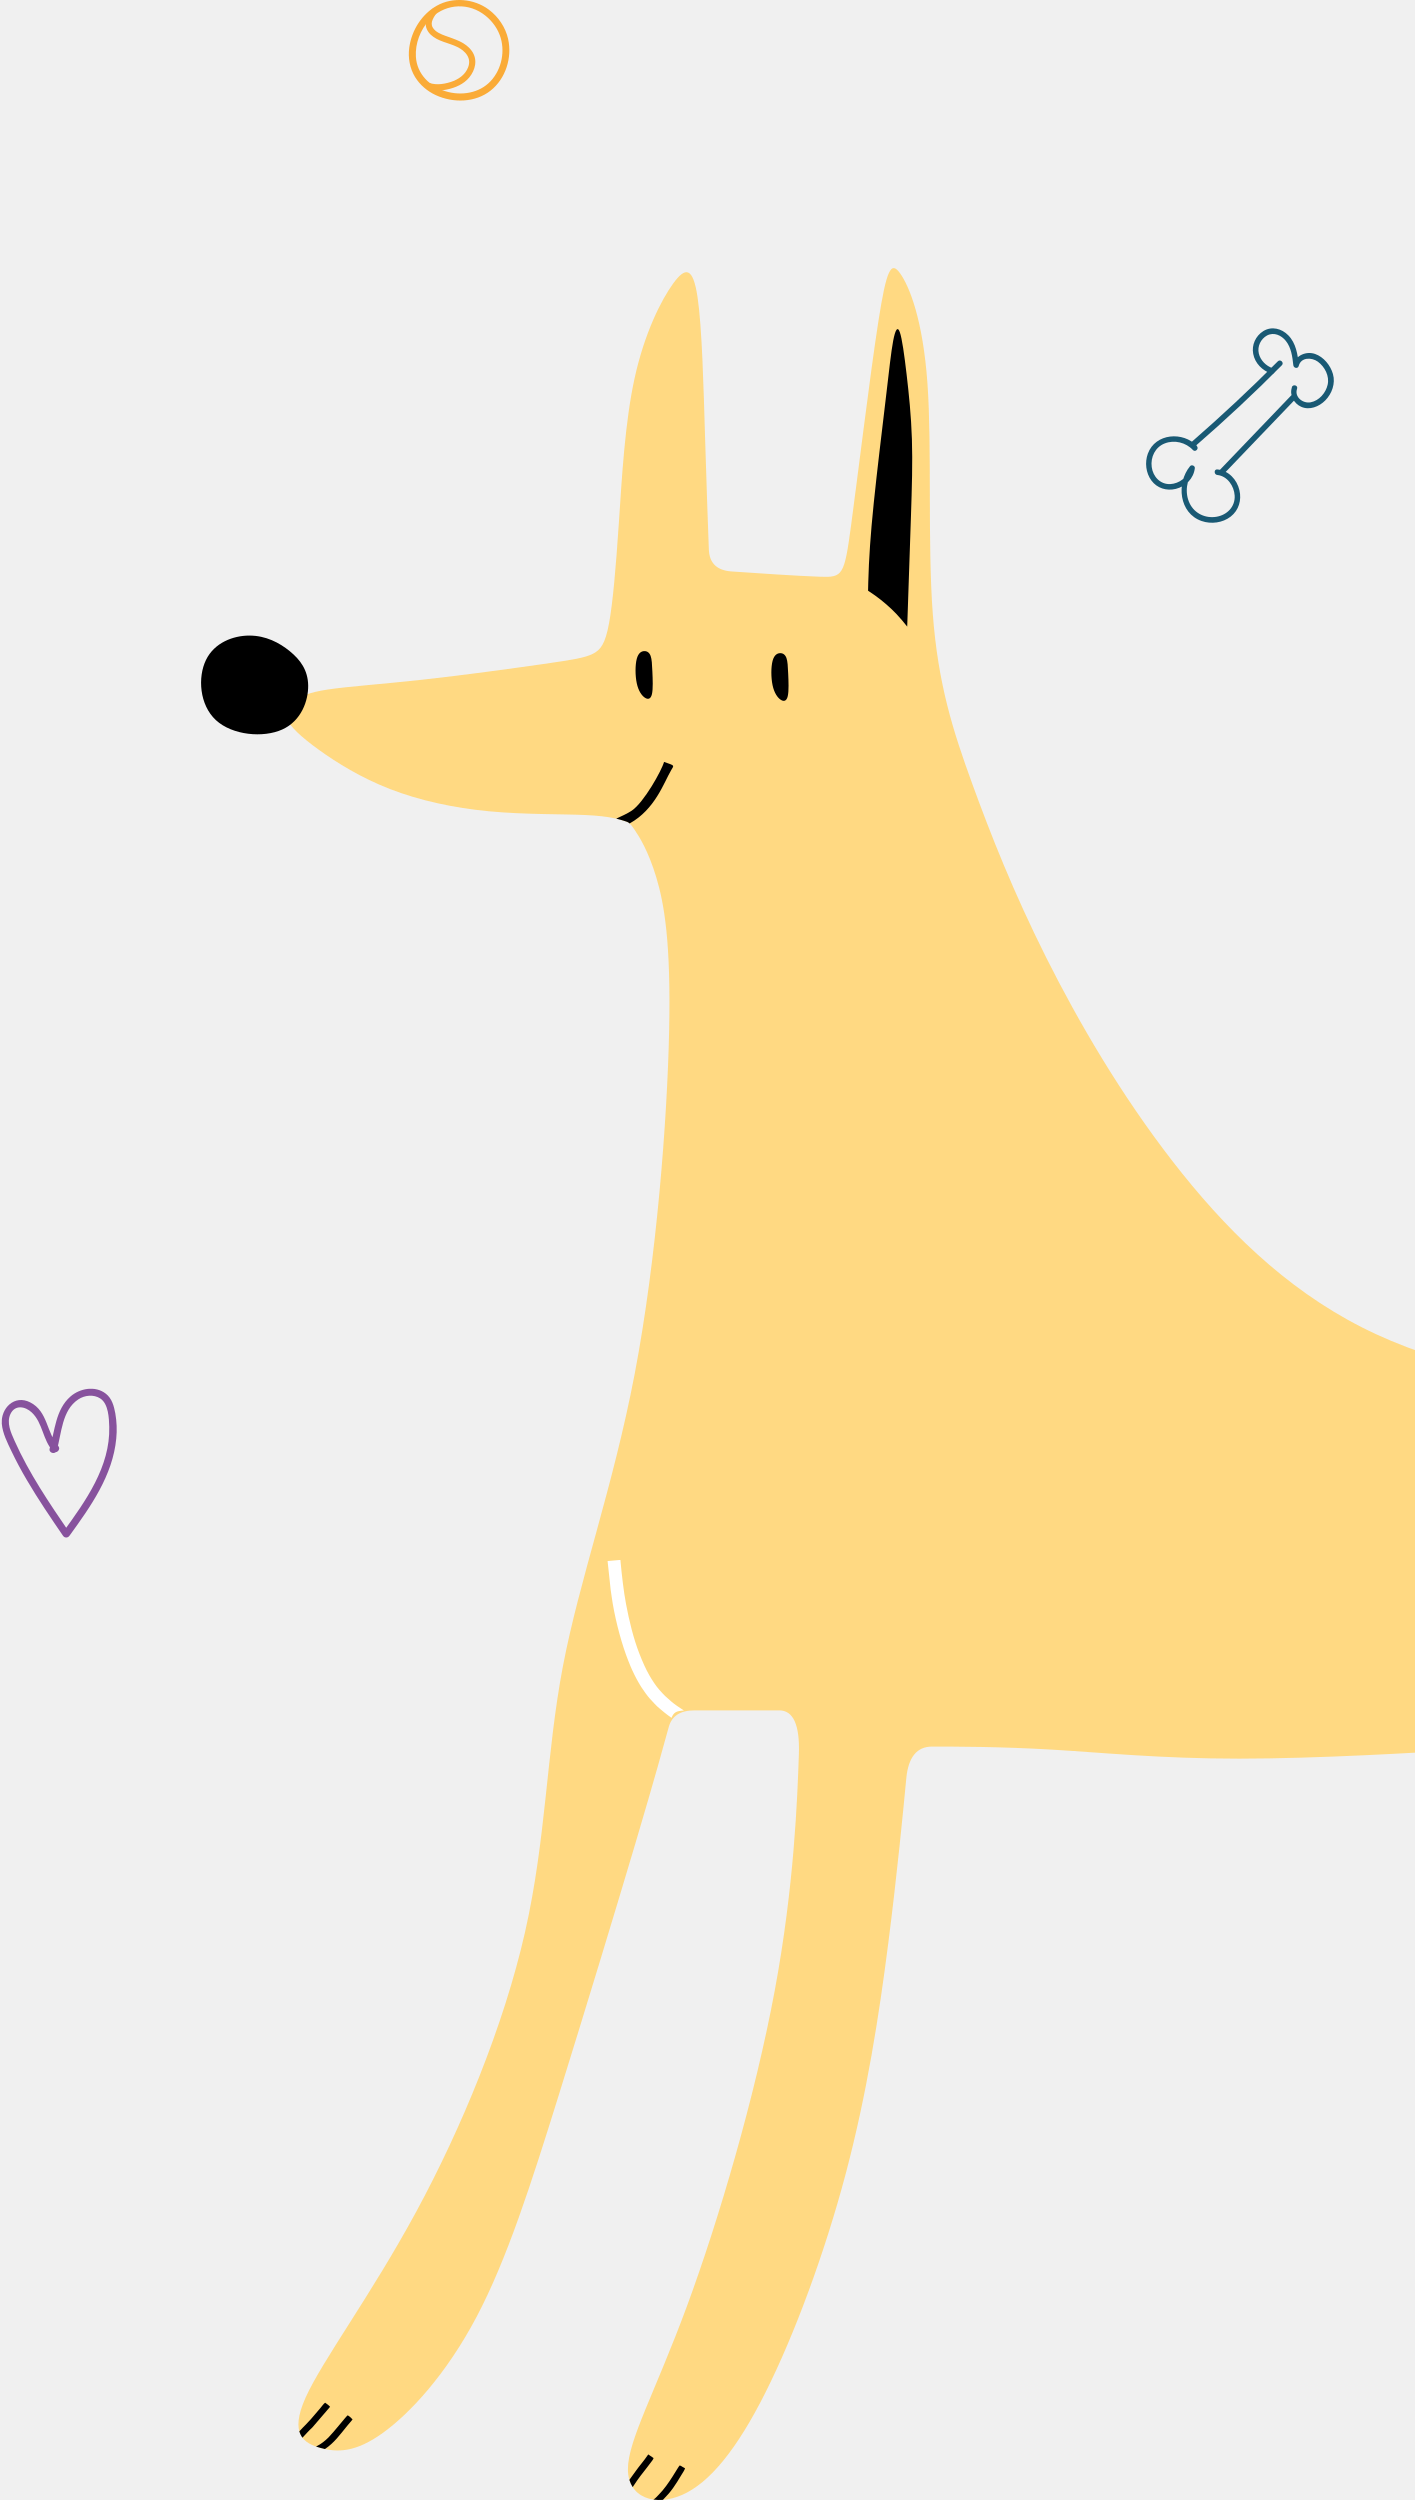
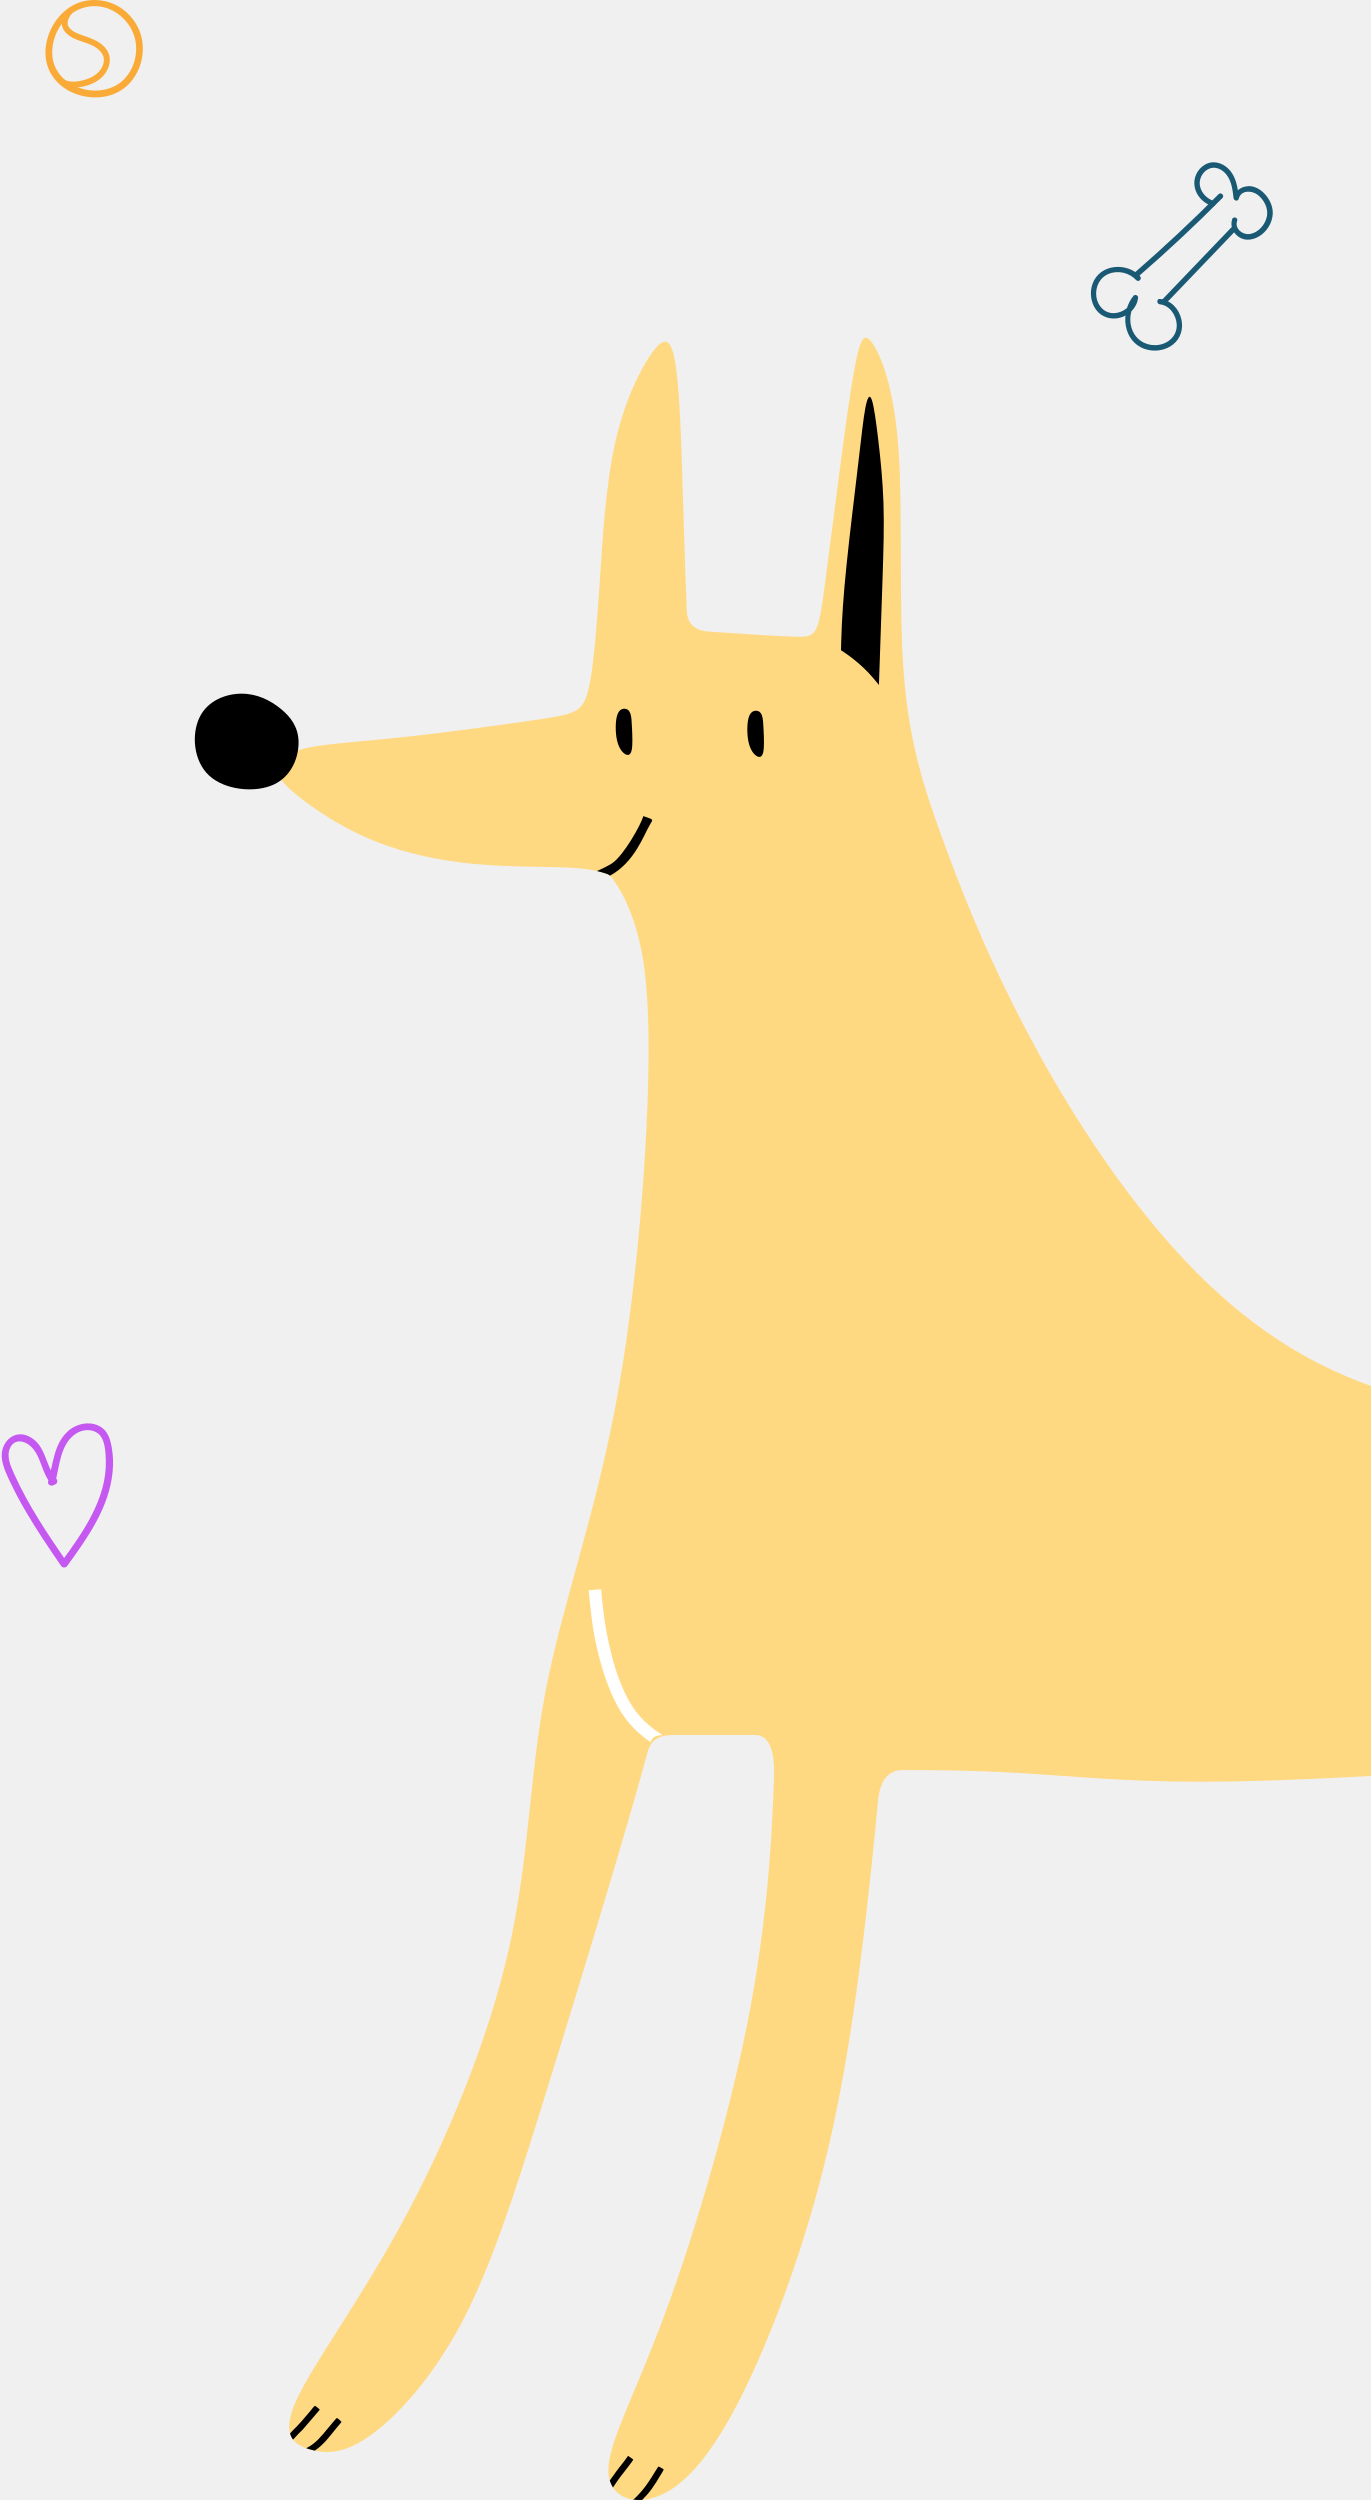
- <svg xmlns="http://www.w3.org/2000/svg" width="211" height="373" viewBox="0 0 211 373" fill="none">
-   <g clip-path="url(#clip0_35_651)">
-     <path fill-rule="evenodd" clip-rule="evenodd" d="M81.044 99.074C76.529 99.721 69.193 100.734 63.042 101.409C56.891 102.084 51.925 102.421 48.935 102.872C45.944 103.323 44.929 103.885 44.025 104.56C43.123 105.235 42.332 106.023 42.784 107.204C43.236 108.386 44.929 109.961 47.58 111.875C50.232 113.789 53.844 116.039 58.189 117.726C62.535 119.414 67.613 120.54 72.973 121.045C78.335 121.553 83.977 121.439 87.476 121.609C90.975 121.779 92.329 122.228 93.063 122.454C93.797 122.678 93.91 122.678 94.642 123.748C95.376 124.817 96.73 126.955 97.916 130.893C99.102 134.832 100.118 140.571 99.834 153.822C99.552 167.073 97.971 187.835 94.699 204.968C91.425 222.102 86.46 235.606 83.977 248.659C81.494 261.713 81.494 274.317 78.334 288.272C75.173 302.226 68.852 317.531 62.081 330.023C55.31 342.514 48.086 352.192 45.602 357.706C43.119 363.22 45.377 364.57 47.86 365.245C50.344 365.92 53.052 365.92 57.115 362.995C61.177 360.069 66.596 354.217 71.111 345.665C75.625 337.113 79.237 325.859 83.3 312.805C87.363 299.752 91.877 284.896 94.812 274.994C97.748 265.092 99.102 260.14 99.779 257.664C100.231 256.013 101.51 255.188 103.617 255.188H116.258C118.365 255.188 119.343 257.363 119.193 261.714C118.968 268.241 118.516 281.294 115.581 297.05C112.646 312.805 107.229 331.26 102.489 344.089C97.75 356.918 93.685 364.119 93.685 368.396C93.685 372.673 97.748 374.023 101.812 372.222C105.875 370.422 109.939 365.47 114.227 356.918C118.516 348.366 123.031 336.212 126.191 324.282C129.352 312.353 131.158 300.65 132.512 290.073C133.866 279.495 134.77 270.042 135.22 265.316C135.522 262.166 136.801 260.59 139.058 260.59C142.443 260.59 149.216 260.59 156.891 261.041C164.566 261.492 173.143 262.391 184.881 262.391C196.619 262.391 211.516 261.492 218.966 261.041C223.933 260.741 226.491 262.691 226.641 266.893C226.866 273.195 227.318 285.797 227.318 298.853C227.318 311.908 226.866 325.41 225.512 336.889C224.158 348.367 221.9 357.821 221.9 362.771C221.9 367.721 224.156 368.172 226.414 367.723C228.673 367.272 230.929 365.922 233.412 360.97C235.896 356.018 238.604 347.466 239.733 335.312C240.862 323.158 240.41 307.405 240.41 294.8C240.41 282.196 240.862 272.744 241.087 268.017C241.237 264.866 242.968 263.291 246.279 263.291H266.144C269.455 263.291 271.336 265.842 271.787 270.943C272.464 278.596 273.819 293.901 274.045 307.405C274.271 320.909 273.368 332.612 271.787 341.165C270.208 349.718 267.95 355.12 267.273 358.72C266.596 362.322 267.498 364.121 268.854 364.796C270.208 365.471 272.014 365.021 274.723 362.546C277.431 360.07 281.043 355.569 283.977 348.592C286.912 341.614 289.168 332.161 290.298 320.233C291.427 308.304 291.427 293.901 290.75 279.271C290.072 264.641 288.718 249.787 287.364 237.182C286.01 224.578 284.656 214.225 283.752 209.049C282.849 203.872 282.397 203.872 275.625 204.772C268.852 205.671 255.76 207.472 242.216 207.023C228.673 206.573 214.677 203.872 203.164 198.021C191.652 192.169 182.623 183.166 174.948 173.262C167.273 163.36 160.952 152.556 156.099 142.879C151.246 133.201 147.86 124.649 145.038 116.883C142.217 109.118 139.96 102.14 139.17 91.563C138.379 80.984 139.056 66.805 138.379 57.24C137.702 47.675 135.671 42.724 134.316 40.811C132.962 38.897 132.285 40.023 131.043 48.013C129.802 56.003 127.996 70.857 126.98 78.397C125.964 85.936 125.739 86.162 122.352 86.049C118.967 85.936 112.421 85.487 109.147 85.261C106.964 85.111 105.836 84.023 105.761 81.997C105.648 78.959 105.423 72.881 105.198 65.341C104.973 57.802 104.746 48.8 104.069 44.298C103.391 39.797 102.262 39.797 100.456 42.273C98.65 44.749 96.167 49.701 94.701 56.339C93.233 62.979 92.783 71.306 92.331 78.057C91.879 84.81 91.429 89.987 90.863 93.025C90.3 96.063 89.623 96.964 88.437 97.554C87.251 98.144 85.558 98.427 81.044 99.074Z" fill="#FFD982" />
-     <path fill-rule="evenodd" clip-rule="evenodd" d="M37.218 94.826C34.8 94.826 31.996 95.874 30.736 98.459C29.474 101.045 29.756 105.168 32.207 107.439C34.66 109.71 39.285 110.129 42.124 108.837C44.962 107.545 46.013 104.539 45.98 102.268C45.944 99.997 44.824 98.459 43.246 97.167C41.669 95.876 39.638 94.828 37.22 94.828L37.218 94.826Z" fill="black" />
-     <path fill-rule="evenodd" clip-rule="evenodd" d="M95.007 98.29C94.761 99.205 94.761 100.804 95.007 101.948C95.254 103.091 95.745 103.777 96.204 104.088C96.663 104.399 97.088 104.334 97.269 103.565C97.45 102.798 97.385 101.328 97.335 100.216C97.285 99.106 97.253 98.355 97.073 97.864C96.892 97.374 96.564 97.144 96.154 97.144C95.745 97.144 95.254 97.372 95.007 98.288V98.29Z" fill="black" />
-     <path fill-rule="evenodd" clip-rule="evenodd" d="M115.271 98.595C115.024 99.511 115.024 101.11 115.271 102.253C115.517 103.397 116.008 104.083 116.467 104.394C116.926 104.705 117.352 104.639 117.532 103.871C117.713 103.104 117.648 101.633 117.598 100.522C117.548 99.412 117.516 98.661 117.336 98.169C117.155 97.68 116.827 97.45 116.418 97.45C116.008 97.45 115.517 97.678 115.271 98.593V98.595Z" fill="black" />
-     <path fill-rule="evenodd" clip-rule="evenodd" d="M100.192 256.301C100.513 255.485 100.901 255.267 102.039 255.209C101.358 254.772 100.61 254.258 100.149 253.857C99.242 253.067 99.221 253.069 98.361 252.107C97.858 251.544 97.28 250.646 96.904 249.994C96.328 248.997 95.855 247.898 95.41 246.761C94.497 244.432 93.871 241.795 93.403 239.319C93.061 237.511 92.762 234.942 92.59 233.031C92.574 232.854 92.6 232.771 92.529 232.748H92.393C92.368 232.752 92.34 232.755 92.31 232.761L90.652 232.909L91.113 237.204C91.156 237.529 91.216 237.904 91.264 238.243C91.629 240.91 92.482 244.34 93.396 246.876C93.611 247.472 93.836 248.03 94.073 248.61C94.33 249.241 94.926 250.45 95.256 250.998C95.334 251.127 95.388 251.231 95.468 251.363C95.553 251.505 95.619 251.602 95.702 251.742C95.901 252.077 96.668 253.134 96.961 253.442C97.409 253.91 97.923 254.536 98.469 254.956L99.118 255.499C99.472 255.785 99.83 256.05 100.194 256.303L100.192 256.301ZM215.086 261.271C216.07 261.213 216.99 261.158 217.835 261.107L215.669 261.209C215.483 261.23 215.317 261.236 215.084 261.236V261.271H215.086ZM224.154 260.947C225.482 261.131 226.055 261.677 226.331 262.936C226.407 262.936 226.484 262.936 226.554 262.941C227.285 263.001 228.036 263.012 228.777 263.07C230.599 263.213 232.273 263.402 234.073 263.637C236.543 263.961 238.983 264.323 241.447 264.636C241.894 263.293 243.012 263.291 246.277 263.291H250.173V263.261C249.422 263.261 248.558 263.302 247.821 263.261L245.598 263.132C244.136 263.063 242.732 262.833 241.346 262.681C240.146 262.55 238.398 262.284 237.213 262.112C236.511 262.011 235.853 261.927 235.146 261.828L229.851 261.227L227.104 261.043C226.858 261.045 226.741 261.009 226.524 261.009L224.816 260.979C224.576 260.979 224.477 260.946 224.236 260.946H224.153L224.154 260.947Z" fill="white" />
-     <path fill-rule="evenodd" clip-rule="evenodd" d="M44.663 362.753C44.767 363.121 44.927 363.434 45.129 363.704C45.393 363.411 45.664 363.138 45.871 362.903C46.093 362.652 46.359 362.416 46.603 362.175L48.911 359.491C49.044 359.323 49.144 359.24 49.243 359.091C49.135 358.93 48.69 358.603 48.511 358.483C48.254 358.655 48.023 359.033 47.795 359.289L46.391 360.931C46.114 361.203 45.939 361.442 45.657 361.719C45.377 361.998 45.019 362.355 44.663 362.753ZM47.148 365.026L47.229 364.985C47.903 364.653 48.498 364.176 49.014 363.663C49.785 362.895 51.641 360.519 51.868 360.367C52.036 360.411 52.518 360.852 52.6 360.975C52.504 361.118 52.316 361.334 52.189 361.477C52.054 361.627 51.921 361.788 51.799 361.938C50.668 363.329 49.867 364.459 48.481 365.397C48.273 365.353 48.068 365.302 47.864 365.245C47.623 365.18 47.383 365.107 47.149 365.026H47.148ZM93.906 370.001C94.027 370.399 94.192 370.755 94.397 371.075C94.83 370.388 95.39 369.626 95.578 369.377L96.564 368.11C96.748 367.866 96.886 367.705 97.062 367.451C97.216 367.228 97.445 367.003 97.514 366.745C97.244 366.565 96.993 366.38 96.719 366.199C96.039 367.212 95.378 367.926 94.864 368.665L94.071 369.759C94.023 369.828 93.969 369.909 93.906 369.999V370.001ZM97.489 372.936C97.797 372.761 98.003 372.487 98.29 372.201C99.82 370.678 101.169 368.023 101.417 367.841C101.566 367.88 101.674 367.961 101.817 368.05C101.977 368.147 102.058 368.188 102.209 368.267C102.147 368.532 101.86 368.939 101.718 369.176C100.695 370.876 100.201 371.671 98.907 372.981C98.414 373.018 97.937 373.002 97.487 372.936H97.489ZM223.1 367.085C223.405 367.389 223.755 367.588 224.135 367.709C224.004 366.36 224.078 365.19 224.379 363.768C224.44 363.483 224.507 363.324 224.507 362.983C224.206 362.958 223.913 362.827 223.592 362.801C223.387 363.227 223.105 365.081 223.105 365.717C223.105 366.129 223.094 366.602 223.103 367.087L223.1 367.085ZM226.547 367.695C226.875 367.624 227.205 367.532 227.533 367.414C227.577 366.745 227.689 366.21 227.978 364.86C228.128 364.153 228.371 363.487 228.532 362.799C228.224 362.774 227.862 362.628 227.556 362.555L227.129 364.135C226.74 365.595 226.599 366.509 226.547 367.695ZM267.843 363.951C268.118 364.319 268.448 364.589 268.811 364.778C268.82 362.999 269.458 360.731 269.807 359.664C269.887 359.422 269.933 359.169 270.029 358.973C269.853 358.932 269.192 358.736 269.052 358.669C269.033 358.902 268.93 359.114 268.869 359.337C268.799 359.591 268.74 359.759 268.66 360.04C268.378 361.03 267.969 362.513 267.843 363.951ZM271.223 364.872C271.558 364.759 271.915 364.596 272.292 364.381C272.313 364.13 272.335 363.904 272.358 363.722C272.464 362.841 272.675 361.875 272.872 361.014C273.111 359.961 273.552 358.869 273.629 358.547C273.382 358.416 273.014 358.252 272.714 358.183L272.34 359.208C272.227 359.545 272.127 359.911 272.032 360.298C271.845 361.044 271.674 361.808 271.521 362.645C271.386 363.381 271.305 364.126 271.225 364.874L271.223 364.872Z" fill="black" />
-     <path fill-rule="evenodd" clip-rule="evenodd" d="M129.545 86.86C129.644 83.338 129.869 79.878 130.364 75.051C130.858 70.225 131.62 64.03 132.143 59.598C132.666 55.165 132.948 52.493 133.26 50.855C133.57 49.215 133.91 48.609 134.249 49.549C134.588 50.489 134.928 52.979 135.266 55.863C135.605 58.748 135.945 62.026 136.057 65.518C136.17 69.01 136.057 72.713 135.915 77.025C135.773 81.336 135.605 86.254 135.463 90.353L135.355 93.491C134.884 92.899 134.377 92.275 133.781 91.644C132.863 90.672 131.732 89.686 130.575 88.856C130.218 88.601 129.86 88.361 129.515 88.133C129.524 87.71 129.532 87.286 129.545 86.862V86.86Z" fill="black" />
-     <path fill-rule="evenodd" clip-rule="evenodd" d="M91.938 122.141C92.446 122.259 92.797 122.371 93.065 122.454C93.481 122.581 93.699 122.638 93.942 122.859C97.739 120.75 99.036 116.799 100.119 114.945C100.602 114.119 100.719 114.262 99.075 113.679C98.731 114.957 96.069 119.718 94.268 120.943C93.653 121.36 92.707 121.791 91.938 122.143V122.141Z" fill="black" />
-     <g clip-path="url(#clip1_35_651)">
-       <path d="M178.599 66.547C176.532 64.331 172.383 64.622 171.26 67.682C170.781 68.984 170.959 70.577 171.794 71.699C172.643 72.848 174.053 73.277 175.422 72.945C176.901 72.585 178.092 71.394 178.27 69.843C178.311 69.497 177.791 69.275 177.558 69.552C175.464 72.1 175.915 76.573 179.284 77.737C180.708 78.235 182.419 78.014 183.624 77.072C184.829 76.13 185.267 74.621 184.925 73.153C184.555 71.532 183.295 70.203 181.625 70.037C181.091 69.981 181.105 70.826 181.625 70.868C183.117 71.02 184.131 72.516 184.213 73.942C184.309 75.604 183.076 76.837 181.502 77.1C179.872 77.377 178.243 76.629 177.504 75.119C176.723 73.527 177.024 71.491 178.133 70.134L177.421 69.843C177.271 71.214 175.915 72.156 174.615 72.225C173.109 72.294 172.027 71.117 171.835 69.677C171.643 68.195 172.355 66.713 173.779 66.159C175.217 65.591 176.929 66.007 177.983 67.142C178.353 67.53 178.928 66.948 178.572 66.547H178.599Z" fill="#195974" />
-       <path d="M178.407 66.505C182.83 62.669 187.115 58.666 191.25 54.498C191.634 54.124 191.045 53.529 190.662 53.902C186.527 58.057 182.241 62.059 177.819 65.91C177.408 66.256 177.997 66.851 178.407 66.505Z" fill="#195974" />
-       <path d="M182.556 70.743C186.102 67.045 189.648 63.334 193.194 59.636C193.564 59.248 192.975 58.653 192.606 59.041C189.059 62.738 185.513 66.45 181.967 70.147C181.597 70.535 182.186 71.131 182.556 70.743Z" fill="#195974" />
-       <path d="M192.757 57.794C192.346 58.944 193.058 60.204 194.126 60.688C195.372 61.256 196.81 60.675 197.727 59.747C198.726 58.736 199.274 57.212 198.877 55.814C198.521 54.526 197.494 53.252 196.207 52.808C194.92 52.365 193.345 52.988 192.976 54.373C193.25 54.415 193.523 54.443 193.784 54.484C193.619 52.905 193.373 51.202 192.209 50.025C191.223 49.014 189.731 48.626 188.485 49.401C187.348 50.108 186.719 51.465 186.979 52.794C187.239 54.207 188.348 55.287 189.662 55.744C190.169 55.924 190.388 55.107 189.881 54.941C188.896 54.595 188.06 53.778 187.814 52.739C187.567 51.687 188.101 50.565 189.046 50.052C190.073 49.512 191.182 50.025 191.853 50.87C192.661 51.88 192.825 53.252 192.962 54.484C193.003 54.927 193.647 55.08 193.77 54.595C194.112 53.265 195.714 53.307 196.618 53.958C197.658 54.72 198.384 56.105 198.083 57.406C197.809 58.625 196.81 59.788 195.55 60.024C194.413 60.245 193.085 59.248 193.523 58.002C193.701 57.489 192.907 57.268 192.729 57.78L192.757 57.794Z" fill="#195974" />
-     </g>
+ <svg xmlns="http://www.w3.org/2000/svg" width="211" height="385" viewBox="0 0 211 385" fill="none">
+   <g clip-path="url(#clip0_35_593)">
+     <path fill-rule="evenodd" clip-rule="evenodd" d="M81.043 111.074C76.529 111.721 69.192 112.734 63.041 113.409C56.891 114.084 51.924 114.421 48.934 114.872C45.944 115.323 44.928 115.885 44.024 116.56C43.122 117.235 42.331 118.023 42.783 119.204C43.236 120.386 44.928 121.961 47.58 123.875C50.232 125.789 53.844 128.038 58.188 129.726C62.535 131.414 67.613 132.54 72.973 133.045C78.335 133.552 83.977 133.439 87.476 133.609C90.975 133.779 92.329 134.228 93.063 134.454C93.796 134.678 93.91 134.678 94.642 135.747C95.376 136.817 96.73 138.955 97.916 142.893C99.102 146.832 100.117 152.57 99.834 165.822C99.552 179.073 97.971 199.835 94.699 216.968C91.425 234.102 86.46 247.606 83.977 260.659C81.493 273.712 81.493 286.317 78.333 300.272C75.173 314.226 68.852 329.531 62.081 342.023C55.31 354.514 48.085 364.192 45.602 369.706C43.118 375.22 45.377 376.57 47.86 377.245C50.343 377.92 53.052 377.92 57.114 374.995C61.177 372.069 66.595 366.217 71.11 357.665C75.625 349.113 79.237 337.859 83.3 324.805C87.362 311.752 91.877 296.896 94.812 286.994C97.747 277.092 99.102 272.14 99.779 269.664C100.23 268.013 101.509 267.188 103.616 267.188H116.258C118.365 267.188 119.343 269.363 119.193 273.714C118.968 280.241 118.516 293.294 115.581 309.05C112.645 324.805 107.228 343.26 102.489 356.089C97.749 368.917 93.685 376.119 93.685 380.396C93.685 384.673 97.747 386.023 101.812 384.222C105.874 382.421 109.939 377.469 114.226 368.917C118.516 360.365 123.03 348.212 126.191 336.282C129.351 324.353 131.157 312.65 132.512 302.072C133.866 291.495 134.77 282.042 135.22 277.316C135.521 274.165 136.8 272.59 139.057 272.59C142.443 272.59 149.216 272.59 156.891 273.041C164.566 273.492 173.143 274.391 184.88 274.391C196.618 274.391 211.516 273.492 218.966 273.041C223.932 272.74 226.491 274.691 226.641 278.892C226.866 285.195 227.318 297.797 227.318 310.852C227.318 323.908 226.866 337.41 225.512 348.888C224.158 360.367 221.899 369.82 221.899 374.771C221.899 379.721 224.156 380.172 226.414 379.723C228.672 379.272 230.929 377.922 233.412 372.97C235.895 368.018 238.604 359.466 239.733 347.312C240.862 335.158 240.41 319.404 240.41 306.8C240.41 294.196 240.862 284.744 241.087 280.016C241.237 276.866 242.967 275.291 246.279 275.291H266.143C269.454 275.291 271.335 277.841 271.787 282.943C272.464 290.596 273.818 305.9 274.045 319.404C274.27 332.909 273.368 344.612 271.787 353.165C270.207 361.717 267.949 367.12 267.272 370.72C266.595 374.322 267.497 376.121 268.853 376.796C270.207 377.471 272.014 377.021 274.722 374.546C277.43 372.07 281.043 367.569 283.976 360.592C286.912 353.614 289.168 344.161 290.297 332.233C291.426 320.304 291.426 305.9 290.749 291.271C290.072 276.641 288.718 261.787 287.364 249.182C286.009 236.578 284.655 226.225 283.751 221.048C282.849 215.872 282.397 215.872 275.624 216.771C268.851 217.671 255.76 219.472 242.216 219.023C228.672 218.572 214.676 215.872 203.164 210.02C191.651 204.169 182.622 195.166 174.947 185.262C167.272 175.36 160.952 164.556 156.098 154.879C151.245 145.201 147.86 136.649 145.038 128.883C142.216 121.118 139.96 114.14 139.169 103.563C138.379 92.984 139.056 78.805 138.379 69.24C137.702 59.675 135.67 54.723 134.316 52.811C132.962 50.897 132.285 52.023 131.042 60.013C129.801 68.003 127.995 82.857 126.98 90.397C125.964 97.936 125.739 98.162 122.352 98.049C118.966 97.936 112.42 97.487 109.146 97.261C106.964 97.111 105.835 96.023 105.761 93.996C105.647 90.959 105.422 84.881 105.197 77.341C104.972 69.802 104.745 60.799 104.068 56.298C103.391 51.797 102.262 51.797 100.456 54.273C98.65 56.749 96.166 61.701 94.7 68.339C93.233 74.978 92.782 83.306 92.331 90.057C91.879 96.81 91.428 101.987 90.863 105.025C90.299 108.063 89.622 108.964 88.436 109.554C87.251 110.144 85.558 110.427 81.043 111.074Z" fill="#FFD982" />
+     <path fill-rule="evenodd" clip-rule="evenodd" d="M37.218 106.825C34.8 106.825 31.996 107.873 30.736 110.459C29.474 113.045 29.755 117.168 32.207 119.439C34.66 121.71 39.284 122.129 42.124 120.837C44.962 119.545 46.013 116.539 45.979 114.268C45.944 111.997 44.824 110.459 43.246 109.167C41.668 107.875 39.637 106.827 37.219 106.827L37.218 106.825Z" fill="black" />
+     <path fill-rule="evenodd" clip-rule="evenodd" d="M95.007 110.289C94.761 111.205 94.761 112.804 95.007 113.948C95.253 115.091 95.744 115.777 96.204 116.088C96.663 116.399 97.088 116.334 97.269 115.565C97.45 114.798 97.384 113.327 97.334 112.216C97.285 111.106 97.253 110.355 97.072 109.863C96.891 109.374 96.563 109.144 96.154 109.144C95.744 109.144 95.253 109.372 95.007 110.288V110.289Z" fill="black" />
+     <path fill-rule="evenodd" clip-rule="evenodd" d="M115.27 110.595C115.024 111.511 115.024 113.11 115.27 114.253C115.517 115.397 116.008 116.083 116.467 116.394C116.926 116.705 117.351 116.639 117.532 115.871C117.713 115.104 117.647 113.633 117.598 112.522C117.548 111.412 117.516 110.661 117.335 110.169C117.154 109.68 116.826 109.45 116.417 109.45C116.008 109.45 115.517 109.678 115.27 110.593V110.595Z" fill="black" />
+     <path fill-rule="evenodd" clip-rule="evenodd" d="M100.192 268.301C100.512 267.484 100.901 267.267 102.038 267.209C101.358 266.772 100.61 266.258 100.149 265.857C99.242 265.067 99.22 265.069 98.361 264.107C97.857 263.543 97.279 262.646 96.903 261.993C96.327 260.997 95.854 259.897 95.409 258.761C94.496 256.432 93.871 253.795 93.403 251.319C93.061 249.511 92.761 246.941 92.589 245.031C92.573 244.854 92.6 244.771 92.529 244.748H92.392C92.368 244.752 92.339 244.755 92.309 244.76L90.652 244.909L91.113 249.203C91.155 249.529 91.216 249.903 91.263 250.243C91.629 252.909 92.481 256.34 93.396 258.876C93.61 259.471 93.835 260.03 94.073 260.61C94.33 261.241 94.925 262.449 95.255 262.997C95.333 263.126 95.388 263.231 95.468 263.363C95.553 263.504 95.618 263.602 95.702 263.741C95.9 264.077 96.668 265.134 96.96 265.441C97.409 265.91 97.923 266.535 98.469 266.956L99.117 267.499C99.472 267.785 99.83 268.05 100.193 268.303L100.192 268.301ZM215.086 273.271C216.07 273.212 216.989 273.158 217.835 273.106L215.669 273.209C215.483 273.23 215.316 273.235 215.084 273.235V273.271H215.086ZM224.154 272.947C225.482 273.131 226.054 273.677 226.331 274.935C226.407 274.935 226.483 274.935 226.554 274.941C227.284 275.001 228.036 275.011 228.777 275.07C230.599 275.213 232.272 275.402 234.073 275.637C236.542 275.961 238.983 276.323 241.447 276.636C241.893 275.292 243.012 275.291 246.277 275.291H250.173V275.261C249.421 275.261 248.558 275.301 247.821 275.261L245.598 275.132C244.135 275.063 242.732 274.833 241.346 274.681C240.146 274.55 238.398 274.283 237.212 274.112C236.51 274.011 235.853 273.926 235.145 273.827L229.851 273.226L227.103 273.043C226.857 273.044 226.74 273.009 226.524 273.009L224.815 272.979C224.576 272.979 224.477 272.945 224.235 272.945H224.152L224.154 272.947Z" fill="white" />
+     <path fill-rule="evenodd" clip-rule="evenodd" d="M44.662 374.753C44.767 375.121 44.926 375.434 45.128 375.704C45.392 375.411 45.664 375.138 45.871 374.903C46.093 374.652 46.358 374.416 46.603 374.175L48.911 371.491C49.044 371.323 49.143 371.24 49.242 371.091C49.134 370.93 48.689 370.603 48.51 370.483C48.253 370.655 48.023 371.033 47.794 371.289L46.39 372.931C46.114 373.203 45.938 373.442 45.657 373.719C45.376 373.998 45.018 374.355 44.662 374.753ZM47.147 377.026L47.229 376.985C47.902 376.653 48.498 376.176 49.014 375.663C49.785 374.895 51.641 372.519 51.867 372.367C52.036 372.411 52.518 372.852 52.599 372.975C52.504 373.118 52.316 373.334 52.188 373.477C52.053 373.627 51.92 373.788 51.798 373.938C50.667 375.329 49.866 376.459 48.48 377.397C48.273 377.353 48.067 377.302 47.863 377.245C47.622 377.18 47.383 377.107 47.149 377.026H47.147ZM93.906 382.001C94.027 382.399 94.191 382.755 94.397 383.075C94.829 382.388 95.39 381.626 95.578 381.377L96.563 380.11C96.747 379.866 96.886 379.705 97.061 379.451C97.215 379.228 97.444 379.003 97.513 378.745C97.244 378.565 96.992 378.38 96.719 378.199C96.038 379.212 95.377 379.926 94.863 380.665L94.071 381.759C94.023 381.828 93.968 381.909 93.906 381.999V382.001ZM97.488 384.936C97.797 384.761 98.002 384.487 98.29 384.201C99.819 382.678 101.168 380.023 101.416 379.841C101.565 379.88 101.673 379.961 101.817 380.05C101.976 380.147 102.058 380.188 102.208 380.267C102.146 380.532 101.859 380.939 101.718 381.176C100.695 382.876 100.2 383.671 98.906 384.981C98.413 385.018 97.937 385.002 97.487 384.936H97.488ZM223.099 379.085C223.404 379.389 223.755 379.588 224.134 379.709C224.003 378.36 224.078 377.19 224.379 375.768C224.439 375.483 224.507 375.324 224.507 374.983C224.205 374.958 223.913 374.827 223.592 374.801C223.386 375.227 223.104 377.081 223.104 377.717C223.104 378.129 223.094 378.602 223.103 379.087L223.099 379.085ZM226.547 379.695C226.875 379.624 227.204 379.532 227.532 379.414C227.577 378.745 227.688 378.21 227.977 376.86C228.128 376.153 228.371 375.487 228.532 374.799C228.223 374.774 227.862 374.628 227.555 374.555L227.128 376.135C226.74 377.595 226.598 378.509 226.547 379.695ZM267.843 375.951C268.117 376.319 268.447 376.589 268.81 376.778C268.819 374.999 269.457 372.731 269.807 371.664C269.886 371.422 269.932 371.169 270.028 370.973C269.853 370.932 269.192 370.736 269.052 370.669C269.032 370.902 268.929 371.114 268.869 371.337C268.798 371.591 268.74 371.759 268.66 372.04C268.378 373.03 267.969 374.513 267.843 375.951ZM271.223 376.872C271.558 376.759 271.914 376.596 272.292 376.381C272.313 376.13 272.334 375.904 272.357 375.722C272.464 374.841 272.675 373.875 272.871 373.014C273.111 371.961 273.552 370.869 273.628 370.547C273.382 370.416 273.013 370.252 272.714 370.183L272.34 371.208C272.226 371.545 272.127 371.911 272.031 372.298C271.845 373.044 271.673 373.808 271.521 374.645C271.386 375.381 271.304 376.126 271.225 376.874L271.223 376.872Z" fill="black" />
+     <path fill-rule="evenodd" clip-rule="evenodd" d="M129.544 98.86C129.644 95.338 129.869 91.877 130.363 87.051C130.858 82.225 131.62 76.03 132.143 71.598C132.666 67.165 132.948 64.493 133.259 62.855C133.57 61.215 133.91 60.608 134.249 61.549C134.587 62.489 134.927 64.979 135.266 67.863C135.605 70.748 135.945 74.026 136.057 77.518C136.17 81.01 136.056 84.713 135.915 89.025C135.773 93.335 135.605 98.254 135.463 102.352L135.355 105.491C134.883 104.899 134.376 104.275 133.781 103.644C132.862 102.672 131.732 101.686 130.574 100.855C130.218 100.601 129.86 100.361 129.514 100.133C129.523 99.71 129.532 99.286 129.544 98.862V98.86Z" fill="black" />
+     <path fill-rule="evenodd" clip-rule="evenodd" d="M91.937 134.141C92.446 134.259 92.797 134.371 93.064 134.454C93.481 134.581 93.699 134.638 93.942 134.858C97.738 132.75 99.036 128.798 100.119 126.944C100.601 126.119 100.718 126.262 99.075 125.679C98.731 126.957 96.069 131.718 94.268 132.943C93.653 133.36 92.706 133.791 91.937 134.143V134.141Z" fill="black" />
  </g>
-   <g clip-path="url(#clip2_35_651)">
-     <path d="M8.725 215.772C6.901 213.79 7.188 210.592 4.5 209.23C2.137 208.031 0.103 210.128 0.267 212.418C0.39 213.863 1.096 215.229 1.712 216.523C2.416 217.995 3.193 219.45 4.025 220.854C5.69 223.695 7.538 226.417 9.404 229.139C9.636 229.477 10.108 229.484 10.35 229.154C13.529 224.77 16.821 220.141 17.345 214.642C17.474 213.377 17.421 212.109 17.204 210.874C17.003 209.797 16.712 208.649 15.778 207.93C14.215 206.709 11.917 207.13 10.515 208.357C8.266 210.328 8.197 213.494 7.41 216.121C7.218 216.787 8.268 217.085 8.46 216.419C9.191 213.914 9.21 210.413 11.691 208.781C12.628 208.162 13.976 208.007 14.966 208.656C16.19 209.45 16.265 211.616 16.299 212.883C16.46 218.833 12.778 223.948 9.395 228.611L10.34 228.626C7.336 224.232 4.333 219.803 2.173 214.965C1.628 213.742 0.942 212.271 1.563 210.961C2.24 209.546 3.764 209.817 4.749 210.747C6.398 212.304 6.357 214.837 7.895 216.498C8.36 217.016 9.153 216.272 8.689 215.754L8.725 215.772Z" fill="#87529D" />
+   <g clip-path="url(#clip1_35_593)">
+     <path d="M175.599 42.547C173.532 40.331 169.383 40.622 168.26 43.682C167.781 44.984 167.959 46.577 168.794 47.699C169.643 48.848 171.053 49.278 172.422 48.945C173.901 48.585 175.092 47.394 175.27 45.843C175.311 45.497 174.791 45.275 174.558 45.552C172.464 48.1 172.915 52.574 176.284 53.737C177.708 54.236 179.419 54.014 180.624 53.072C181.829 52.13 182.267 50.621 181.925 49.153C181.555 47.532 180.295 46.203 178.625 46.037C178.091 45.981 178.105 46.826 178.625 46.868C180.117 47.02 181.131 48.516 181.213 49.942C181.309 51.604 180.076 52.837 178.502 53.1C176.872 53.377 175.243 52.629 174.504 51.119C173.723 49.527 174.024 47.491 175.133 46.134L174.421 45.843C174.271 47.214 172.915 48.156 171.615 48.225C170.109 48.294 169.027 47.117 168.835 45.677C168.643 44.195 169.355 42.713 170.779 42.159C172.217 41.591 173.929 42.007 174.983 43.142C175.353 43.53 175.928 42.949 175.572 42.547H175.599Z" fill="#195974" />
+     <path d="M175.407 42.505C179.83 38.669 184.115 34.667 188.25 30.498C188.634 30.124 188.045 29.529 187.662 29.903C183.527 34.057 179.241 38.06 174.819 41.91C174.408 42.256 174.997 42.852 175.407 42.505Z" fill="#195974" />
+     <path d="M179.556 46.743C183.102 43.045 186.648 39.334 190.194 35.636C190.564 35.248 189.975 34.653 189.606 35.041C186.059 38.738 182.513 42.45 178.967 46.148C178.597 46.535 179.186 47.131 179.556 46.743Z" fill="#195974" />
+     <path d="M189.757 33.794C189.346 34.944 190.058 36.204 191.126 36.689C192.372 37.257 193.81 36.675 194.727 35.747C195.726 34.736 196.274 33.212 195.877 31.814C195.521 30.526 194.494 29.252 193.207 28.808C191.92 28.365 190.345 28.988 189.976 30.373C190.25 30.415 190.523 30.443 190.784 30.484C190.619 28.905 190.373 27.202 189.209 26.025C188.223 25.014 186.731 24.626 185.485 25.402C184.348 26.108 183.719 27.465 183.979 28.795C184.239 30.207 185.348 31.288 186.662 31.744C187.169 31.925 187.388 31.108 186.881 30.941C185.896 30.595 185.06 29.778 184.814 28.739C184.567 27.687 185.101 26.565 186.046 26.052C187.073 25.512 188.182 26.025 188.853 26.87C189.661 27.881 189.825 29.252 189.962 30.484C190.003 30.927 190.647 31.08 190.77 30.595C191.112 29.265 192.714 29.307 193.618 29.958C194.658 30.72 195.384 32.105 195.083 33.406C194.809 34.625 193.81 35.788 192.55 36.024C191.413 36.245 190.085 35.248 190.523 34.002C190.701 33.489 189.907 33.268 189.729 33.78L189.757 33.794Z" fill="#195974" />
  </g>
-   <g clip-path="url(#clip3_35_651)">
-     <path d="M75.816 5.826C75.42 4.068 74.349 2.491 72.91 1.422C70.742 -0.192 67.567 -0.501 65.171 0.851C62.974 2.091 61.48 4.434 61.091 6.908C61.078 6.982 61.068 7.06 61.057 7.134C60.863 8.64 61.135 10.2 61.933 11.501C62.661 12.684 63.766 13.618 65.024 14.197C67.615 15.39 70.906 15.333 73.198 13.518C75.447 11.739 76.433 8.599 75.812 5.829L75.816 5.826ZM73.208 12.099C69.809 15.75 62.376 13.709 62.051 8.468C61.93 6.481 62.718 4.458 64.041 2.989C66.094 0.713 69.413 0.272 71.974 2.004C73.128 2.784 74.071 3.923 74.564 5.238C75.423 7.537 74.883 10.3 73.208 12.099Z" fill="#FAAB37" />
-     <path d="M64.49 1.385C64.084 2.014 63.591 2.649 63.52 3.419C63.46 4.085 63.789 4.72 64.259 5.17C65.339 6.202 66.926 6.37 68.222 7.006C68.816 7.298 69.363 7.695 69.712 8.266C70.051 8.825 70.077 9.399 69.856 10.008C69.433 11.171 68.366 11.877 67.232 12.237C66.077 12.603 64.692 12.781 63.591 12.156C63.215 11.944 62.866 12.428 63.141 12.738C63.997 13.699 65.534 13.588 66.675 13.356C67.923 13.101 69.188 12.559 70.014 11.554C70.94 10.421 71.296 8.898 70.41 7.631C69.473 6.293 67.923 5.883 66.47 5.352C65.782 5.1 64.96 4.774 64.567 4.108C64.094 3.308 64.806 2.474 65.215 1.809C65.5 1.345 64.779 0.928 64.487 1.382L64.49 1.385Z" fill="#FAAB37" />
+   <g clip-path="url(#clip2_35_593)">
+     <path d="M8.724 227.772C6.901 225.79 7.188 222.592 4.5 221.23C2.137 220.031 0.103 222.128 0.267 224.418C0.389 225.863 1.095 227.229 1.711 228.524C2.415 229.995 3.192 231.45 4.025 232.854C5.689 235.696 7.538 238.417 9.404 241.139C9.635 241.477 10.108 241.484 10.349 241.154C13.528 236.77 16.82 232.141 17.344 226.642C17.473 225.377 17.421 224.109 17.204 222.874C17.002 221.797 16.711 220.649 15.777 219.93C14.214 218.709 11.916 219.13 10.515 220.357C8.265 222.328 8.197 225.494 7.41 228.121C7.217 228.787 8.267 229.085 8.46 228.419C9.19 225.915 9.209 222.413 11.69 220.781C12.627 220.162 13.976 220.007 14.966 220.657C16.19 221.45 16.264 223.616 16.299 224.883C16.459 230.833 12.778 235.948 9.394 240.611L10.34 240.626C7.336 236.232 4.333 231.803 2.172 226.965C1.628 225.742 0.942 224.271 1.563 222.961C2.24 221.546 3.763 221.817 4.749 222.747C6.397 224.304 6.357 226.837 7.895 228.498C8.359 229.016 9.153 228.272 8.688 227.754L8.724 227.772Z" fill="#C458F0" />
+   </g>
+   <g clip-path="url(#clip3_35_593)">
+     <path d="M21.815 5.826C21.419 4.068 20.349 2.491 18.909 1.422C16.741 -0.192 13.567 -0.501 11.171 0.851C8.973 2.091 7.48 4.434 7.091 6.908C7.077 6.982 7.067 7.06 7.057 7.134C6.862 8.64 7.134 10.2 7.933 11.501C8.661 12.684 9.765 13.618 11.023 14.197C13.614 15.39 16.906 15.333 19.198 13.518C21.446 11.739 22.433 8.599 21.812 5.829L21.815 5.826ZM19.208 12.099C15.809 15.75 8.376 13.709 8.05 8.468C7.929 6.481 8.718 4.458 10.04 2.989C12.094 0.713 15.413 0.272 17.973 2.004C19.127 2.784 20.07 3.923 20.564 5.238C21.423 7.537 20.883 10.3 19.208 12.099Z" fill="#FAAB37" />
+     <path d="M10.49 1.385C10.084 2.014 9.59 2.649 9.52 3.419C9.459 4.085 9.788 4.72 10.258 5.17C11.339 6.202 12.926 6.37 14.221 7.006C14.815 7.298 15.362 7.695 15.711 8.266C16.05 8.825 16.077 9.399 15.855 10.008C15.433 11.171 14.366 11.877 13.231 12.237C12.077 12.603 10.691 12.781 9.59 12.156C9.214 11.944 8.866 12.428 9.141 12.738C9.996 13.699 11.533 13.588 12.674 13.356C13.923 13.101 15.188 12.559 16.013 11.554C16.939 10.421 17.295 8.898 16.409 7.631C15.473 6.293 13.922 5.883 12.47 5.352C11.782 5.1 10.96 4.774 10.567 4.108C10.094 3.308 10.805 2.474 11.214 1.809C11.5 1.345 10.778 0.928 10.486 1.382L10.49 1.385Z" fill="#FAAB37" />
  </g>
  <defs>
-     <clipPath id="clip0_35_651">
-       <rect width="310" height="333" fill="white" transform="translate(30.0005 40)" />
+     <clipPath id="clip0_35_593">
+       <rect width="310" height="333" fill="white" transform="translate(30 52)" />
    </clipPath>
-     <clipPath id="clip1_35_651">
-       <rect width="28" height="29" fill="white" transform="translate(171 49)" />
+     <clipPath id="clip1_35_593">
+       <rect width="28" height="29" fill="white" transform="translate(168 25)" />
    </clipPath>
-     <clipPath id="clip2_35_651">
-       <rect width="17.183" height="22.274" fill="white" transform="translate(0.353027 207) rotate(0.906628)" />
+     <clipPath id="clip2_35_593">
+       <rect width="17.183" height="22.274" fill="white" transform="translate(0.352539 219) rotate(0.906628)" />
    </clipPath>
-     <clipPath id="clip3_35_651">
-       <rect width="15" height="15" fill="white" transform="translate(61.0005)" />
+     <clipPath id="clip3_35_593">
+       <rect width="15" height="15" fill="white" transform="translate(7)" />
    </clipPath>
  </defs>
</svg>
